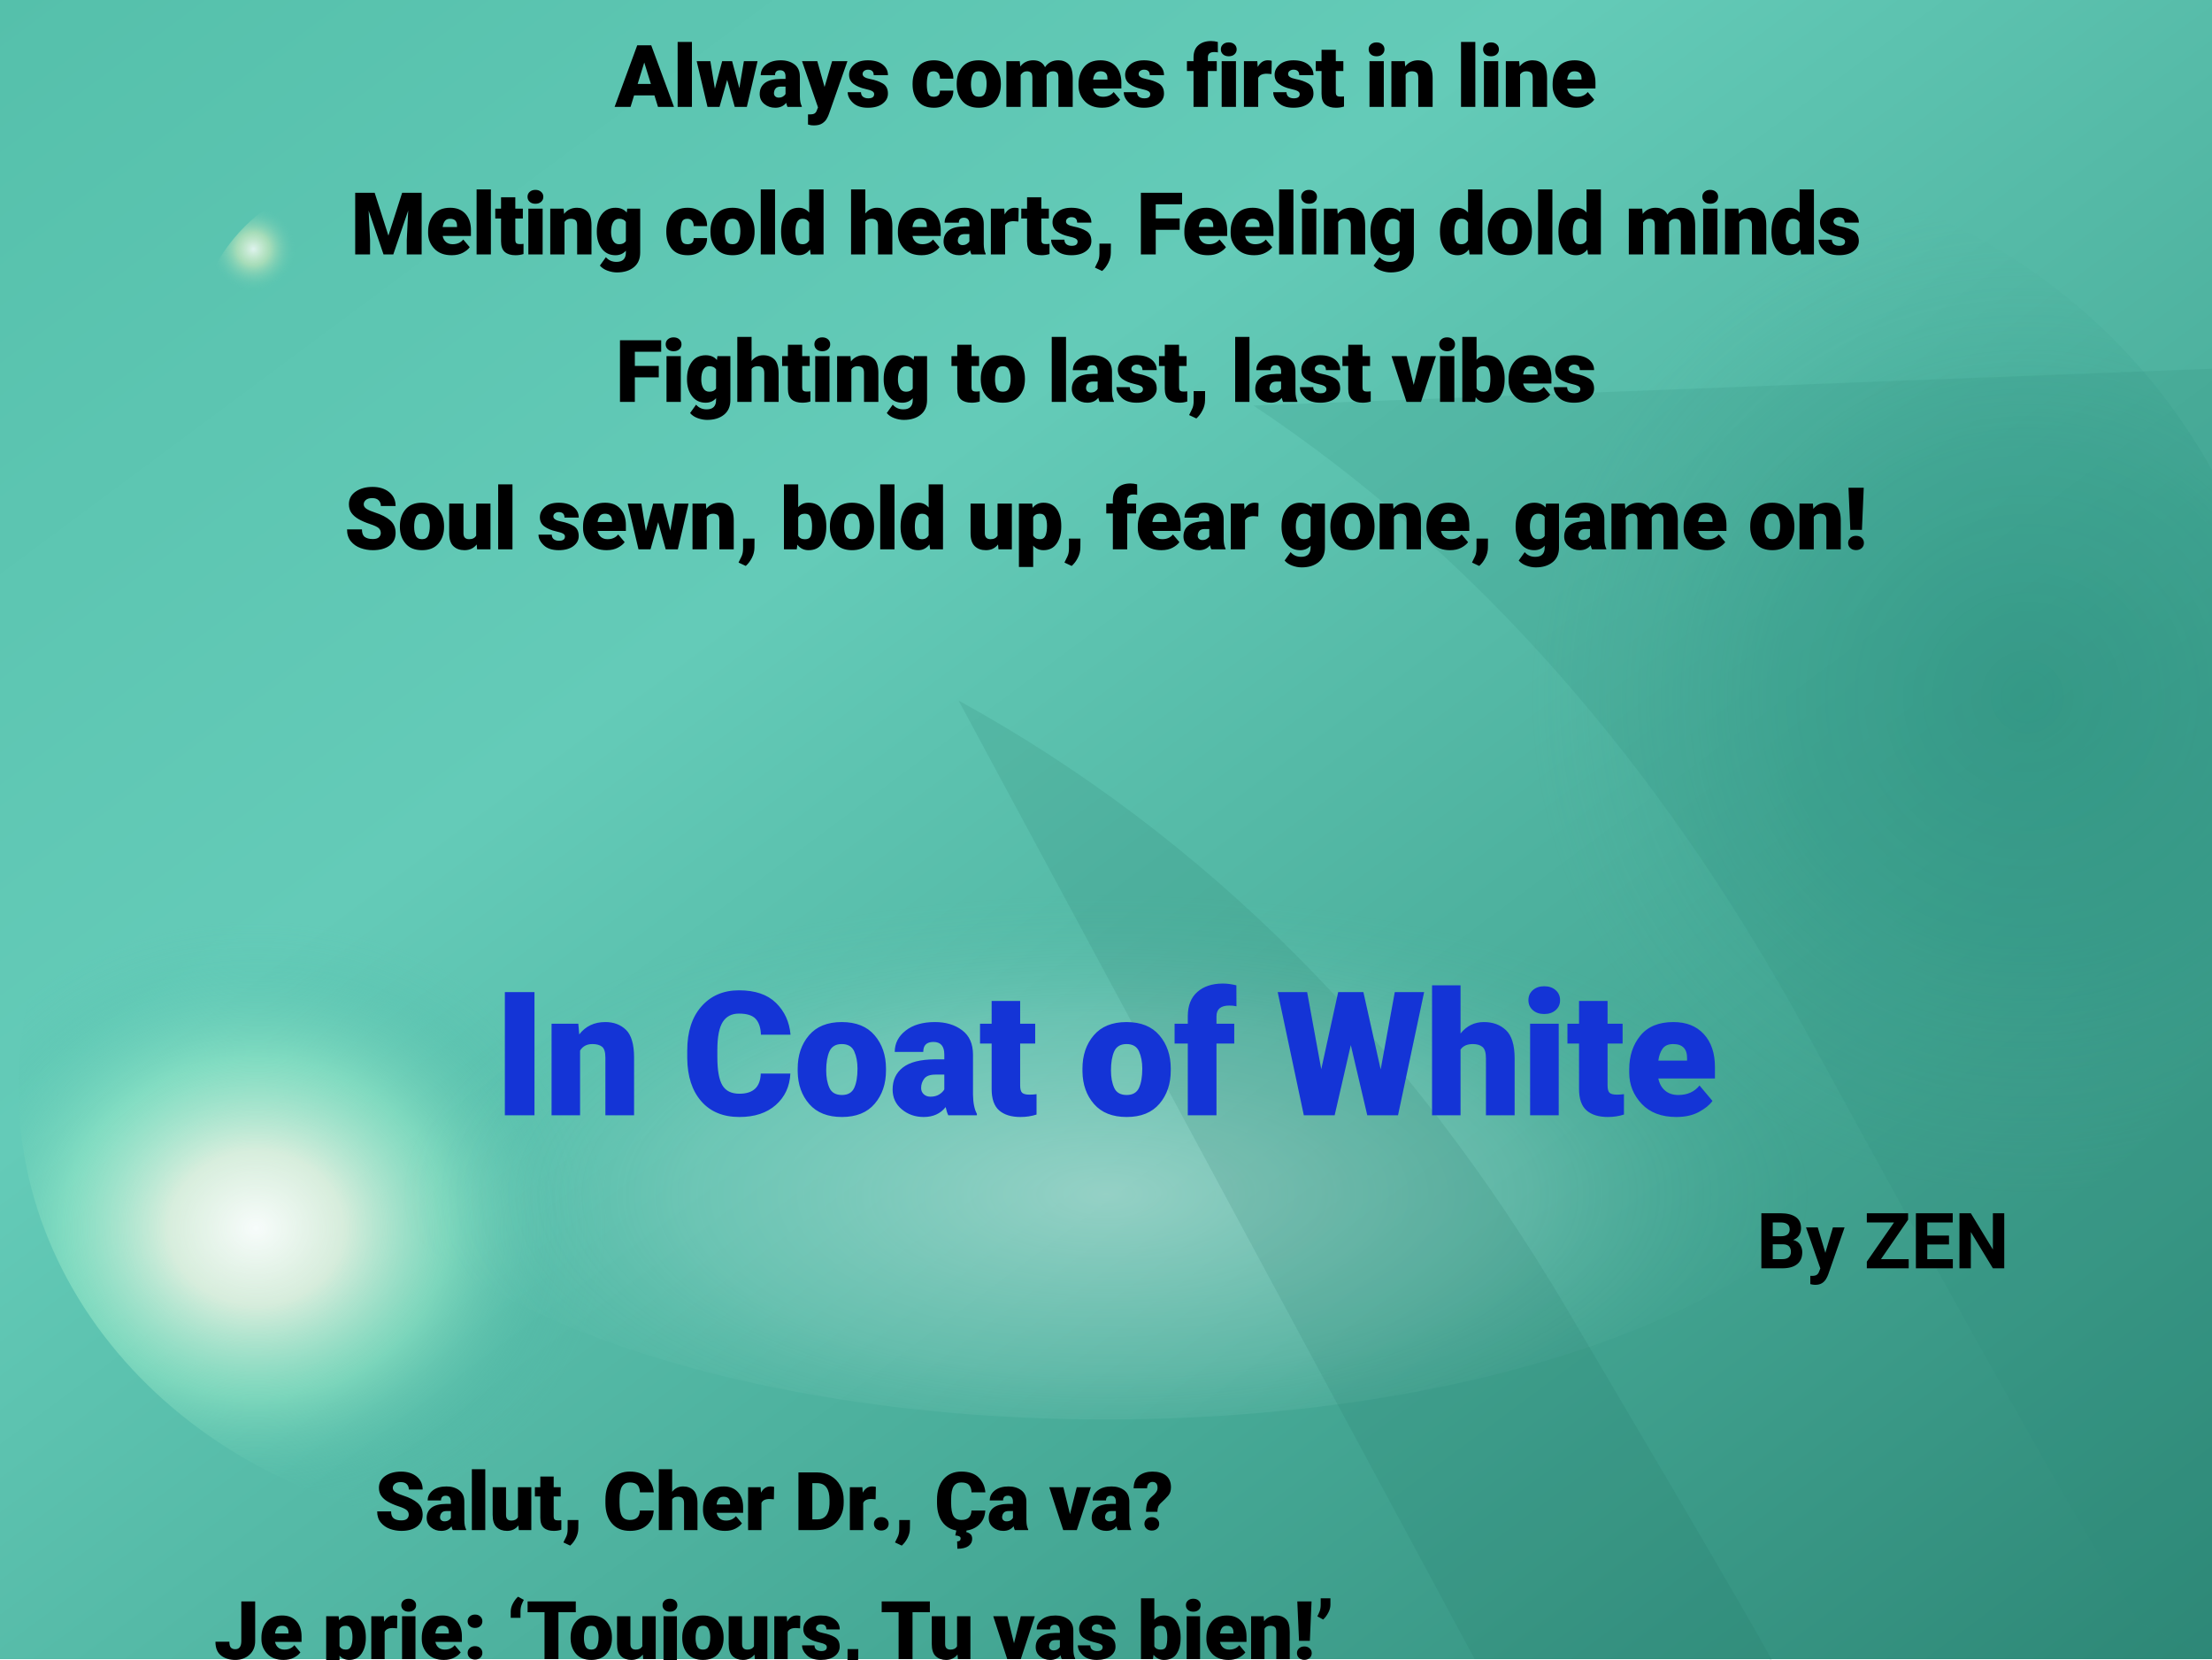
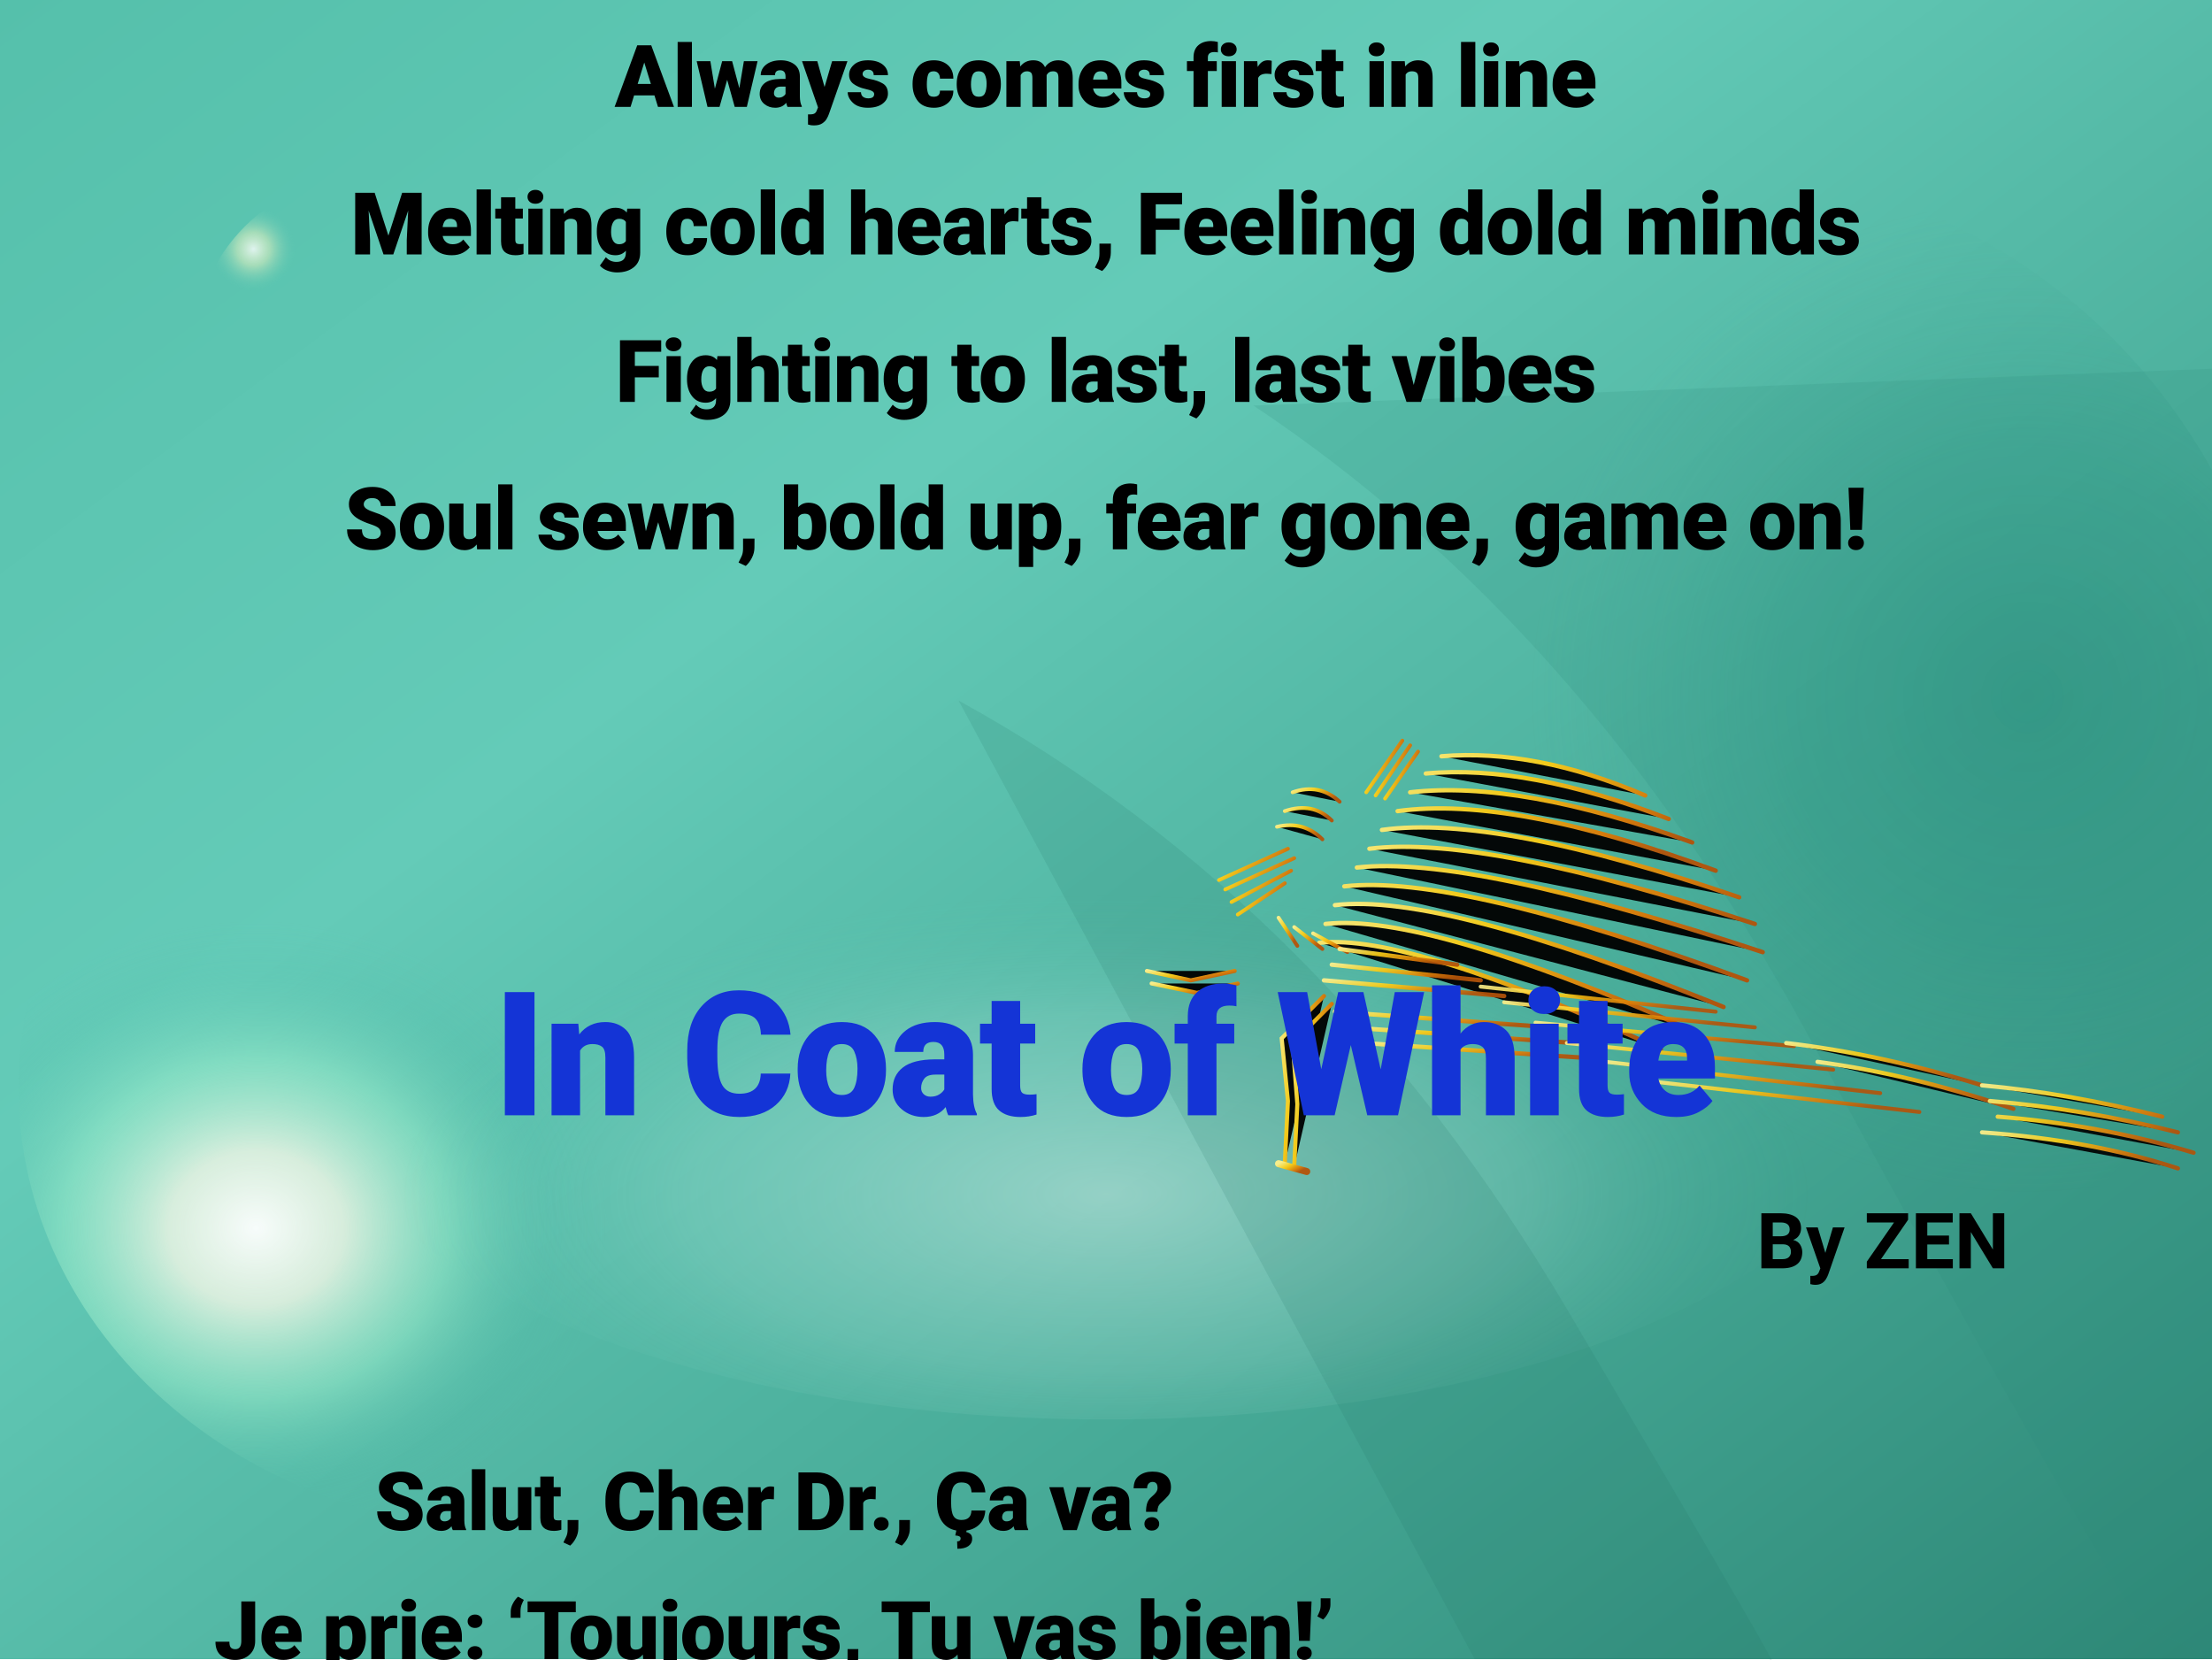
<svg xmlns="http://www.w3.org/2000/svg" viewBox="0 0 1200 900" width="1200" height="900">
  <defs>
    <linearGradient id="bgGrad" x1="0%" y1="0%" x2="100%" y2="100%">
      <stop offset="0%" stop-color="#55c0ab" />
      <stop offset="35%" stop-color="#64cbb8" />
      <stop offset="70%" stop-color="#46a996" />
      <stop offset="100%" stop-color="#2d8776" />
    </linearGradient>
    <radialGradient id="lampGlow" cx="24%" cy="66%" r="35%">
      <stop offset="0%" stop-color="#ffffff" stop-opacity="0.95" />
      <stop offset="25%" stop-color="#fffbeb" stop-opacity="0.75" />
      <stop offset="55%" stop-color="#a7f3d0" stop-opacity="0.45" />
      <stop offset="85%" stop-color="#55c0ab" stop-opacity="0.1" />
      <stop offset="100%" stop-color="#55c0ab" stop-opacity="0" />
    </radialGradient>
    <radialGradient id="upperBokeh" cx="17%" cy="21%" r="12%">
      <stop offset="0%" stop-color="#ffffff" stop-opacity="0.8" />
      <stop offset="40%" stop-color="#fef9c3" stop-opacity="0.45" />
      <stop offset="100%" stop-color="#64cbb8" stop-opacity="0" />
    </radialGradient>
    <radialGradient id="scrubGlow" cx="78%" cy="45%" r="42%">
      <stop offset="0%" stop-color="#147b6a" stop-opacity="0.35" />
      <stop offset="50%" stop-color="#248f7d" stop-opacity="0.25" />
      <stop offset="100%" stop-color="#46a996" stop-opacity="0" />
    </radialGradient>
    <radialGradient id="titleBackGlow" cx="50%" cy="66%" r="45%">
      <stop offset="0%" stop-color="#ffffff" stop-opacity="0.4" />
      <stop offset="60%" stop-color="#e6fffa" stop-opacity="0.15" />
      <stop offset="100%" stop-color="#55c0ab" stop-opacity="0" />
    </radialGradient>
+     <linearGradient id="horseGold" x1="0%" y1="0%" x2="100%" y2="50%">
+       <stop offset="0%" stop-color="#fef08a" />
+       <stop offset="40%" stop-color="#facc15" />
+       <stop offset="80%" stop-color="#d97706" />
+       <stop offset="100%" stop-color="#b45309" />
+     </linearGradient>
  </defs>
  <rect width="1200" height="900" fill="url(#bgGrad)" />
  <ellipse cx="280" cy="590" rx="270" ry="240" fill="url(#lampGlow)" />
  <circle cx="200" cy="190" r="95" fill="url(#upperBokeh)" />
  <circle cx="920" cy="410" r="320" fill="url(#scrubGlow)" />
  <ellipse cx="600" cy="590" rx="420" ry="180" fill="url(#titleBackGlow)" />
  <path d="M 680,220 Q 860,340 980,560 T 1160,880 L 1200,900 L 1200,200 Z" fill="#2d8c7c" opacity="0.18" />
  <path d="M 520,380 Q 720,490 850,710 T 960,900 L 1200,900 L 800,900 Z" fill="#1b6e60" opacity="0.14" />
  <g font-family="system-ui, -apple-system, BlinkMacSystemFont, 'Segoe UI', Roboto, 'Helvetica Neue', Arial, sans-serif" font-weight="800" font-size="47" fill="#000000" text-anchor="middle" letter-spacing="-0.5px">
    <text x="600" y="58">Always comes first in line</text>
    <text x="600" y="138">Melting cold hearts, Feeling dold minds</text>
    <text x="600" y="218">Fighting to last, last vibes</text>
    <text x="600" y="298">Soul sewn, bold up, fear gone, game on!</text>
  </g>
+   <g transform="translate(680, 440) scale(0.85)" stroke="url(#horseGold)" stroke-linecap="round">
+     <g stroke-width="2.8" opacity="0.95">
+       <path d="M 120,-35 Q 180,-40 250,-10 M 110,-24 Q 175,-30 265,5 M 100,-12 Q 170,-20 280,20 M 92,0 Q 165,-10 295,38" />
+       <path d="M 82,12 Q 155,2 310,55 M 74,24 Q 148,15 320,72 M 66,36 Q 138,28 325,90 M 58,48 Q 130,40 315,108" />
+       <path d="M 52,60 Q 120,52 300,125 M 46,72 Q 110,65 280,140 M 42,84 Q 100,78 260,152" />
+     </g>
+     <g stroke-width="2.4" opacity="0.95">
+       <line x1="72" y1="-12" x2="95" y2="-45" />
+       <line x1="78" y1="-10" x2="100" y2="-42" />
+       <line x1="84" y1="-8" x2="105" y2="-38" />
+       <path d="M 55,-6 Q 42,-18 25,-12" />
+       <path d="M 50,6 Q 38,-6 20,0" />
+       <path d="M 44,18 Q 32,6 15,10" />
+       <line x1="22" y1="24" x2="-22" y2="44" />
+       <line x1="26" y1="30" x2="-18" y2="50" />
+       <line x1="24" y1="38" x2="-14" y2="58" />
+       <line x1="20" y1="46" x2="-10" y2="66" />
+       <line x1="16" y1="68" x2="28" y2="86" />
+       <line x1="26" y1="74" x2="44" y2="88" />
+       <line x1="38" y1="78" x2="60" y2="90" />
+     </g>
+     <g stroke-width="2.8" opacity="0.92">
+       <line x1="55" y1="88" x2="130" y2="98" />
+       <line x1="50" y1="98" x2="145" y2="108" />
+       <line x1="45" y1="108" x2="160" y2="118" />
+       <line x1="52" y1="128" x2="190" y2="138" />
+       <line x1="60" y1="138" x2="205" y2="148" />
+       <line x1="70" y1="148" x2="220" y2="158" />
+     </g>
+     <g stroke-width="2.6" opacity="0.95">
+       <path d="M 45,118 L 18,145 L 22,185 L 20,225" />
+       <path d="M 50,123 L 25,148 L 28,187 L 26,227" />
+       <line x1="16" y1="225" x2="34" y2="230" stroke-width="4.5" />
+       <path d="M -12,102 L -40,108 L -68,102" />
+       <path d="M -10,110 L -36,116 L -65,110" />
+     </g>
+     <g stroke-width="2.5" opacity="0.9">
+       <line x1="145" y1="112" x2="295" y2="128" />
+       <line x1="160" y1="122" x2="320" y2="138" />
+       <line x1="180" y1="135" x2="345" y2="150" />
+       <line x1="200" y1="148" x2="370" y2="165" />
+       <line x1="225" y1="160" x2="400" y2="180" />
+       <line x1="250" y1="172" x2="425" y2="192" />
+     </g>
+     <g stroke-width="2.7" opacity="0.92">
+       <path d="M 340,148 Q 400,155 465,175" />
+       <path d="M 360,160 Q 420,168 485,190" />
+       <path d="M 465,175 Q 520,180 580,195 M 470,185 Q 530,190 590,205 M 475,195 Q 540,200 600,218" />
+       <path d="M 465,205 Q 535,210 590,228" />
+     </g>
+   </g>
  <text x="600" y="605" font-family="system-ui, -apple-system, BlinkMacSystemFont, 'Segoe UI', Roboto, 'Helvetica Neue', Arial, sans-serif" font-weight="900" font-size="94" fill="#1434d6" text-anchor="middle" letter-spacing="-1px">
    In Coat of White
  </text>
  <text x="1090" y="688" font-family="system-ui, -apple-system, BlinkMacSystemFont, 'Segoe UI', Roboto, 'Helvetica Neue', Arial, sans-serif" font-weight="700" font-size="42" fill="#000000" text-anchor="end">
    By ZEN
  </text>
  <g font-family="system-ui, -apple-system, BlinkMacSystemFont, 'Segoe UI', Roboto, 'Helvetica Neue', Arial, sans-serif" font-weight="800" font-size="44" fill="#000000" text-anchor="middle" letter-spacing="-0.3px">
    <text x="420" y="830">Salut, Cher Dr., Ça va?</text>
    <text x="420" y="900">Je prie: ‘Toujours, Tu vas bien!’</text>
  </g>
</svg>
